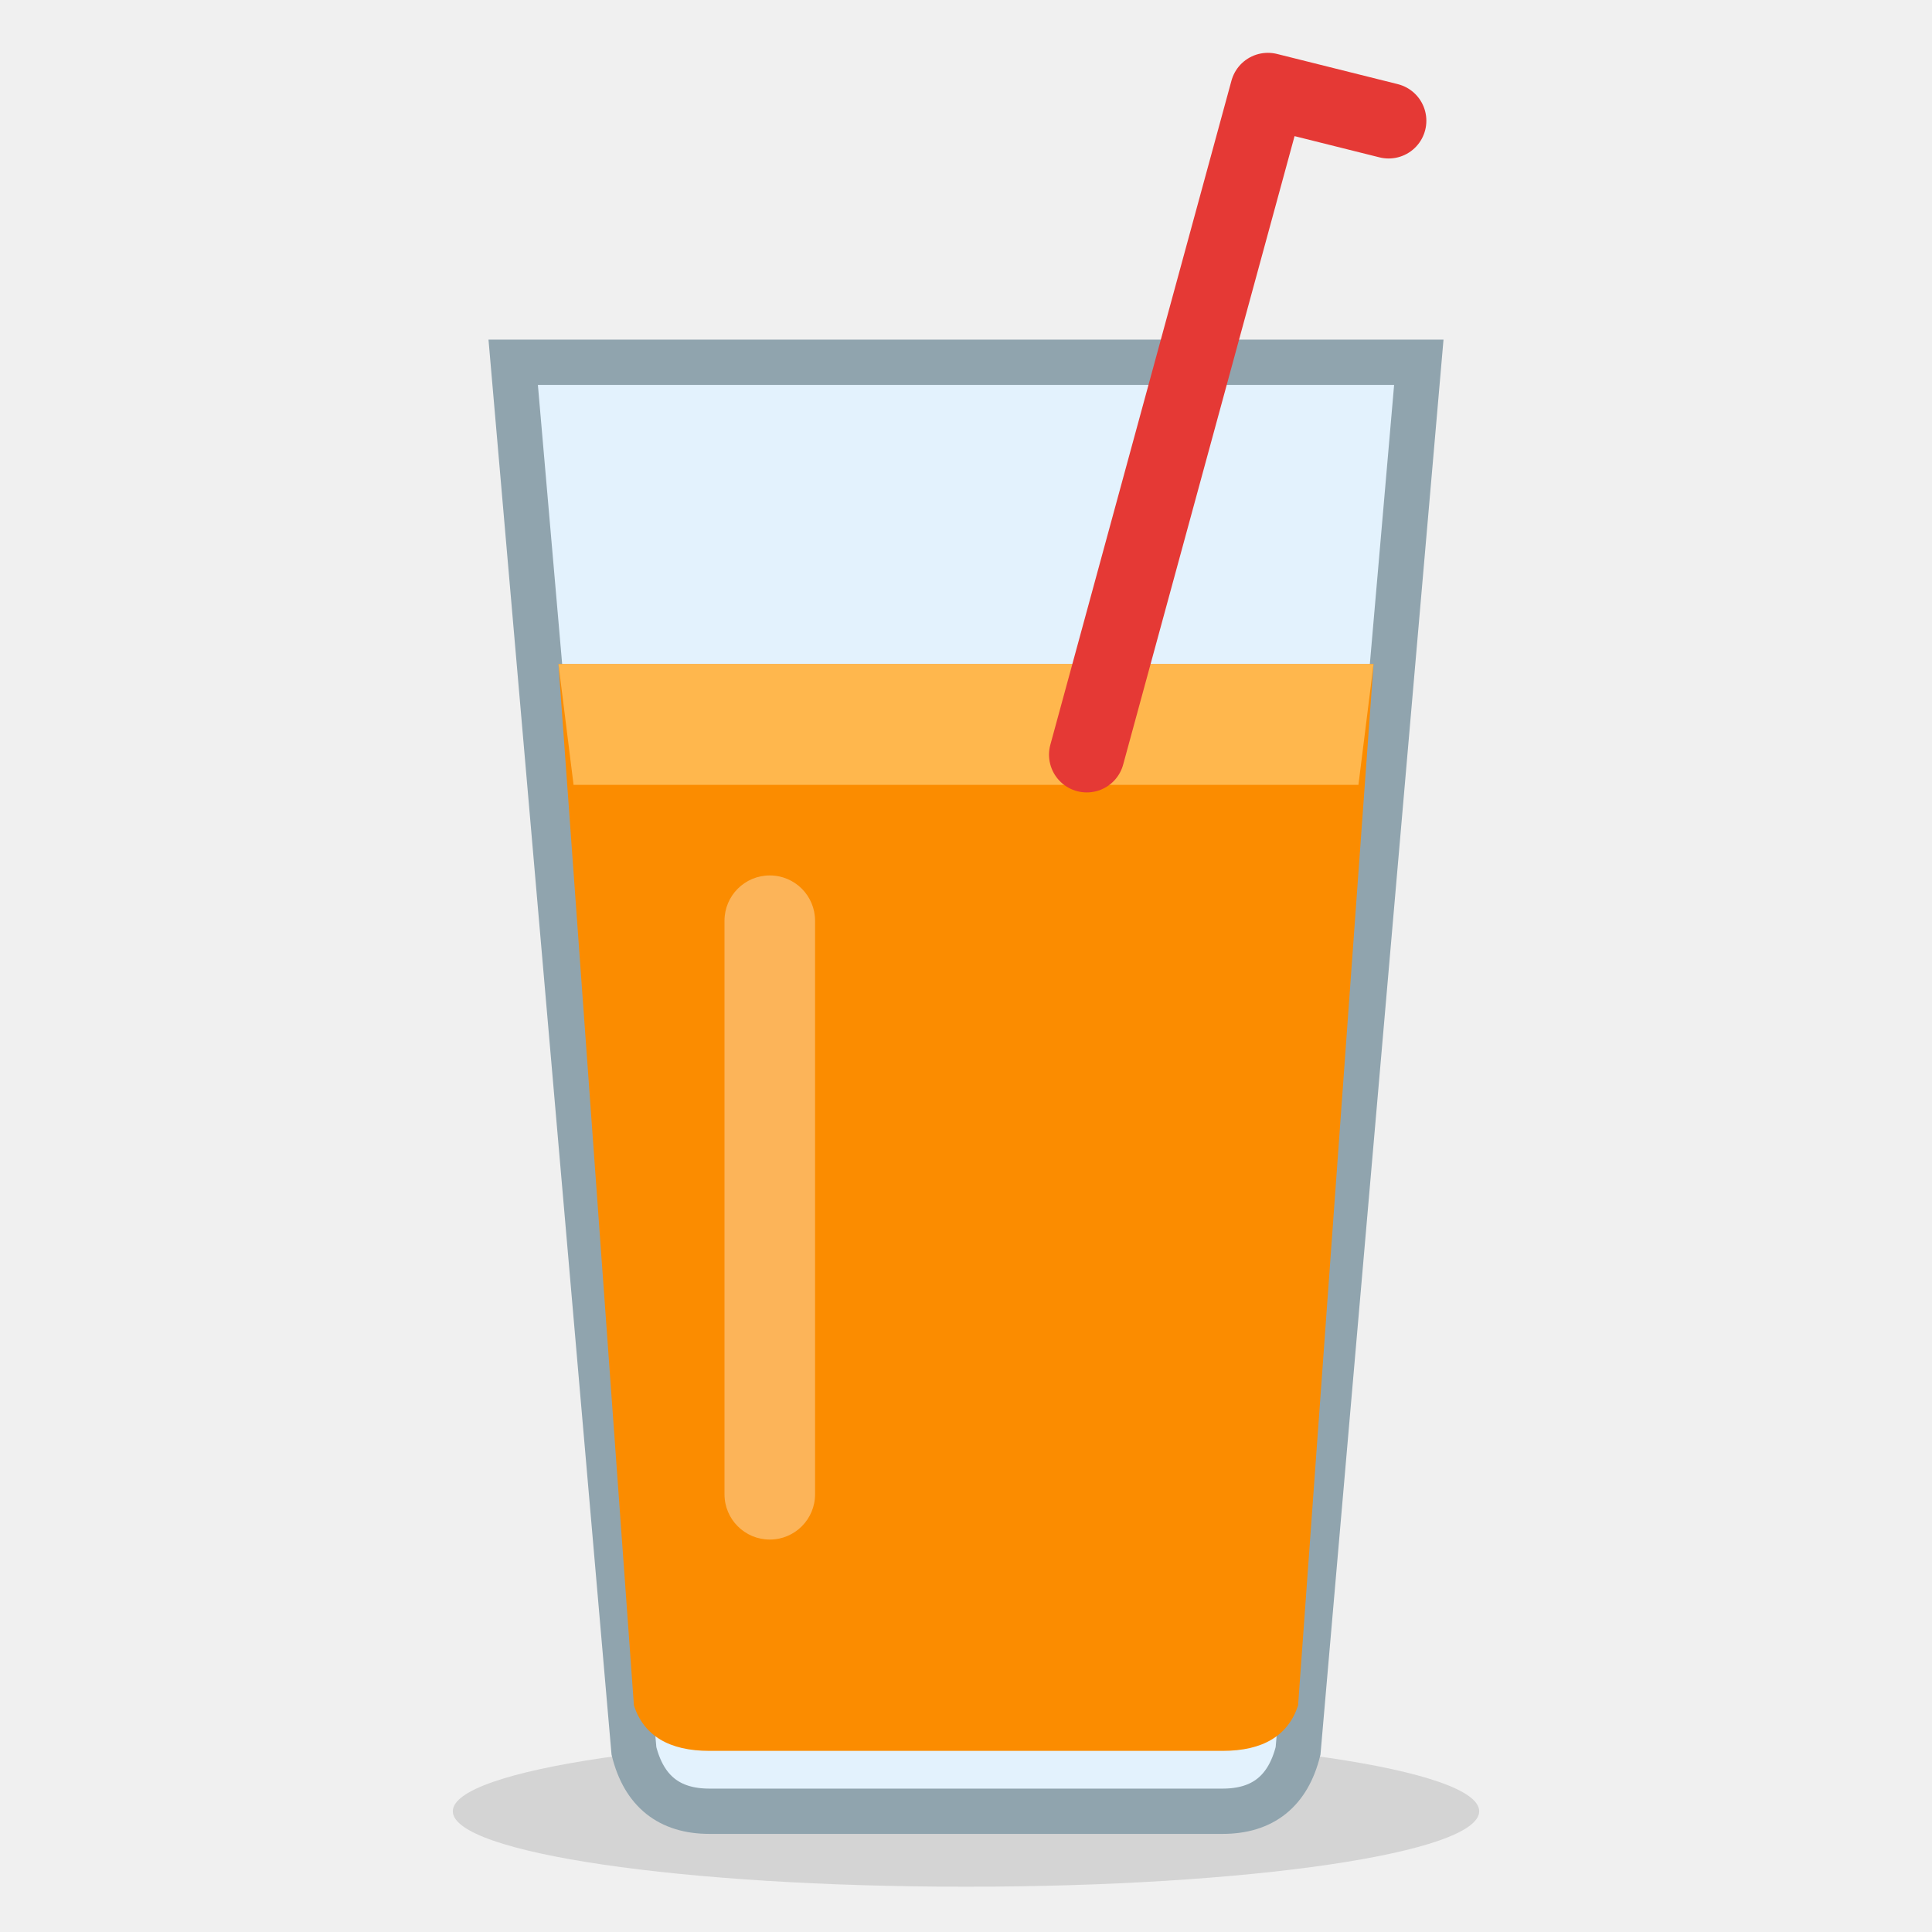
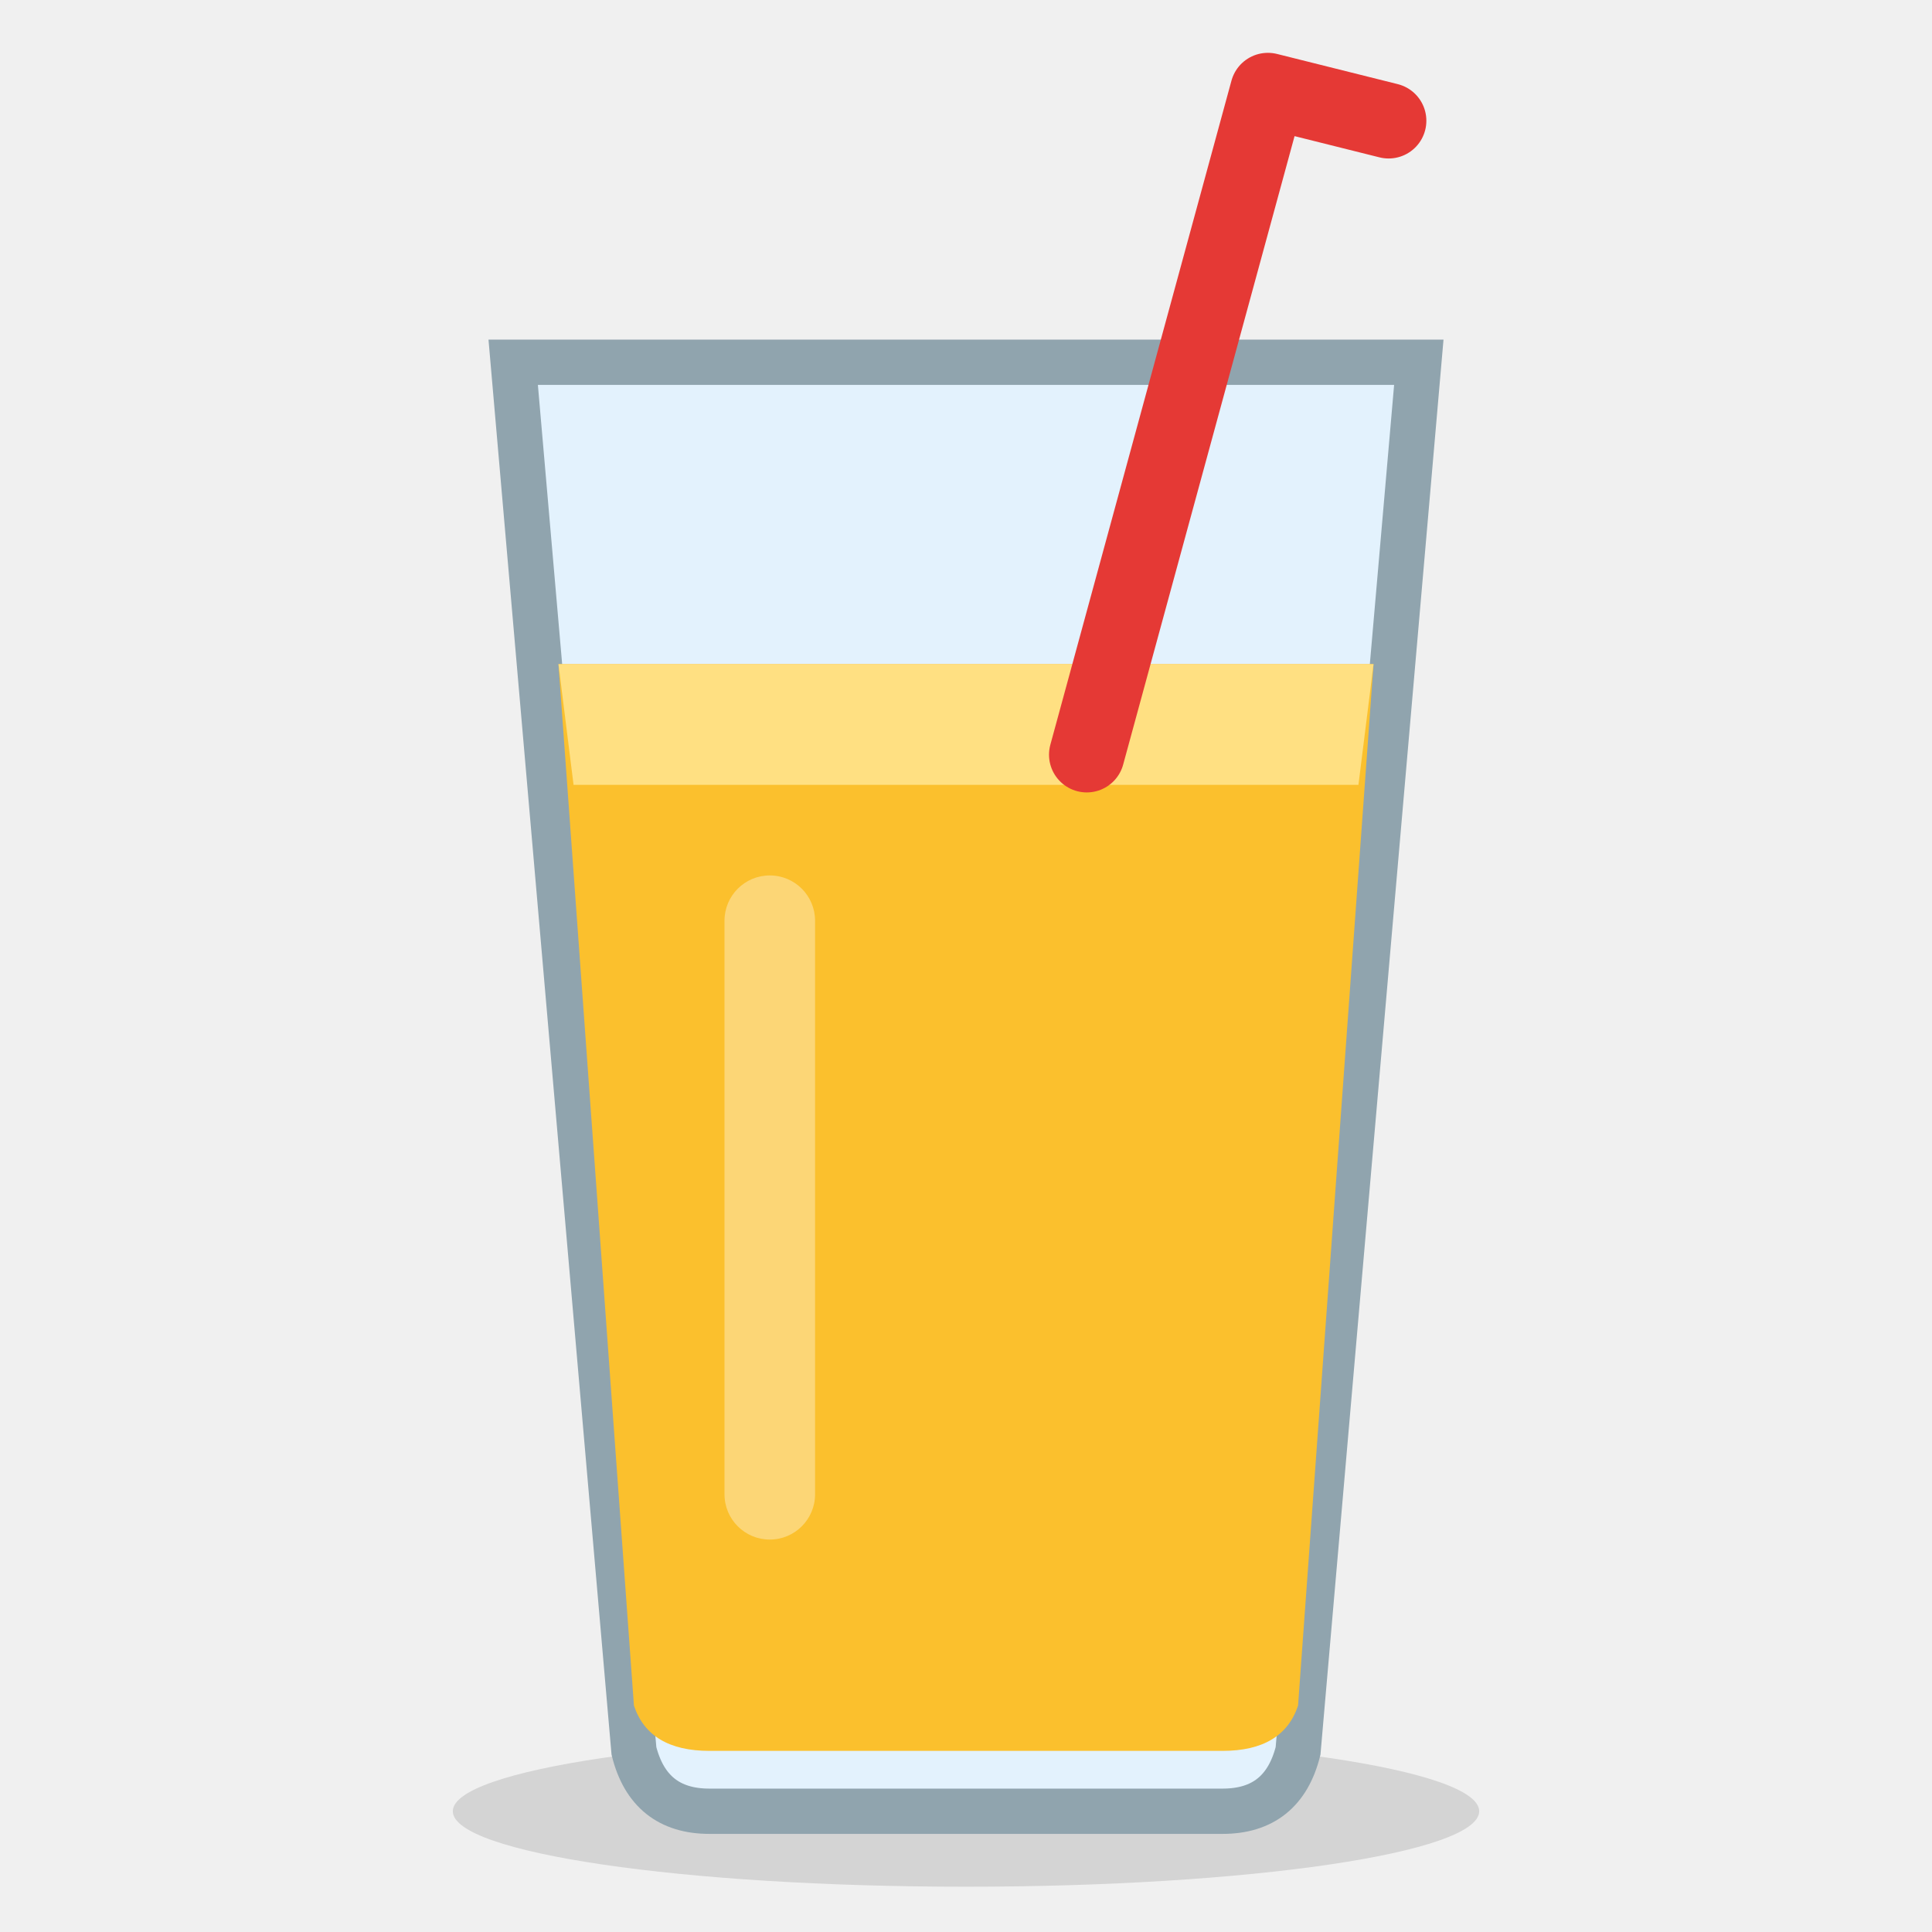
<svg xmlns="http://www.w3.org/2000/svg" viewBox="0 0 128 128">
  <ellipse cx="64" cy="120" rx="34" ry="5" fill="#000" opacity=".12" />
  <path d="M34 24 L94 24 L86 116 Q85 120 81 120 L47 120 Q43 120 42 116 Z" fill="#E3F2FD" stroke="#90A4AE" stroke-width="3" />
-   <path d="M37 44 L91 44 L86 113 Q85 116 81 116 L47 116 Q43 116 42 113 Z" fill="#FB8C00" />
-   <path d="M37 44 L91 44 L90 52 L38 52 Z" fill="#FFB74D" />
+   <path d="M37 44 L91 44 L86 113 Q85 116 81 116 L47 116 Q43 116 42 113 Z" fill="#FBC02D" />
+   <path d="M37 44 L91 44 L90 52 L38 52 Z" fill="#FFE082" />
  <rect x="48" y="58" width="6" height="44" rx="3" fill="#FFF" opacity=".35" />
  <path d="M72 50 L84 6 L92 8" stroke="#E53935" stroke-width="5" fill="none" stroke-linecap="round" stroke-linejoin="round" />
</svg>
